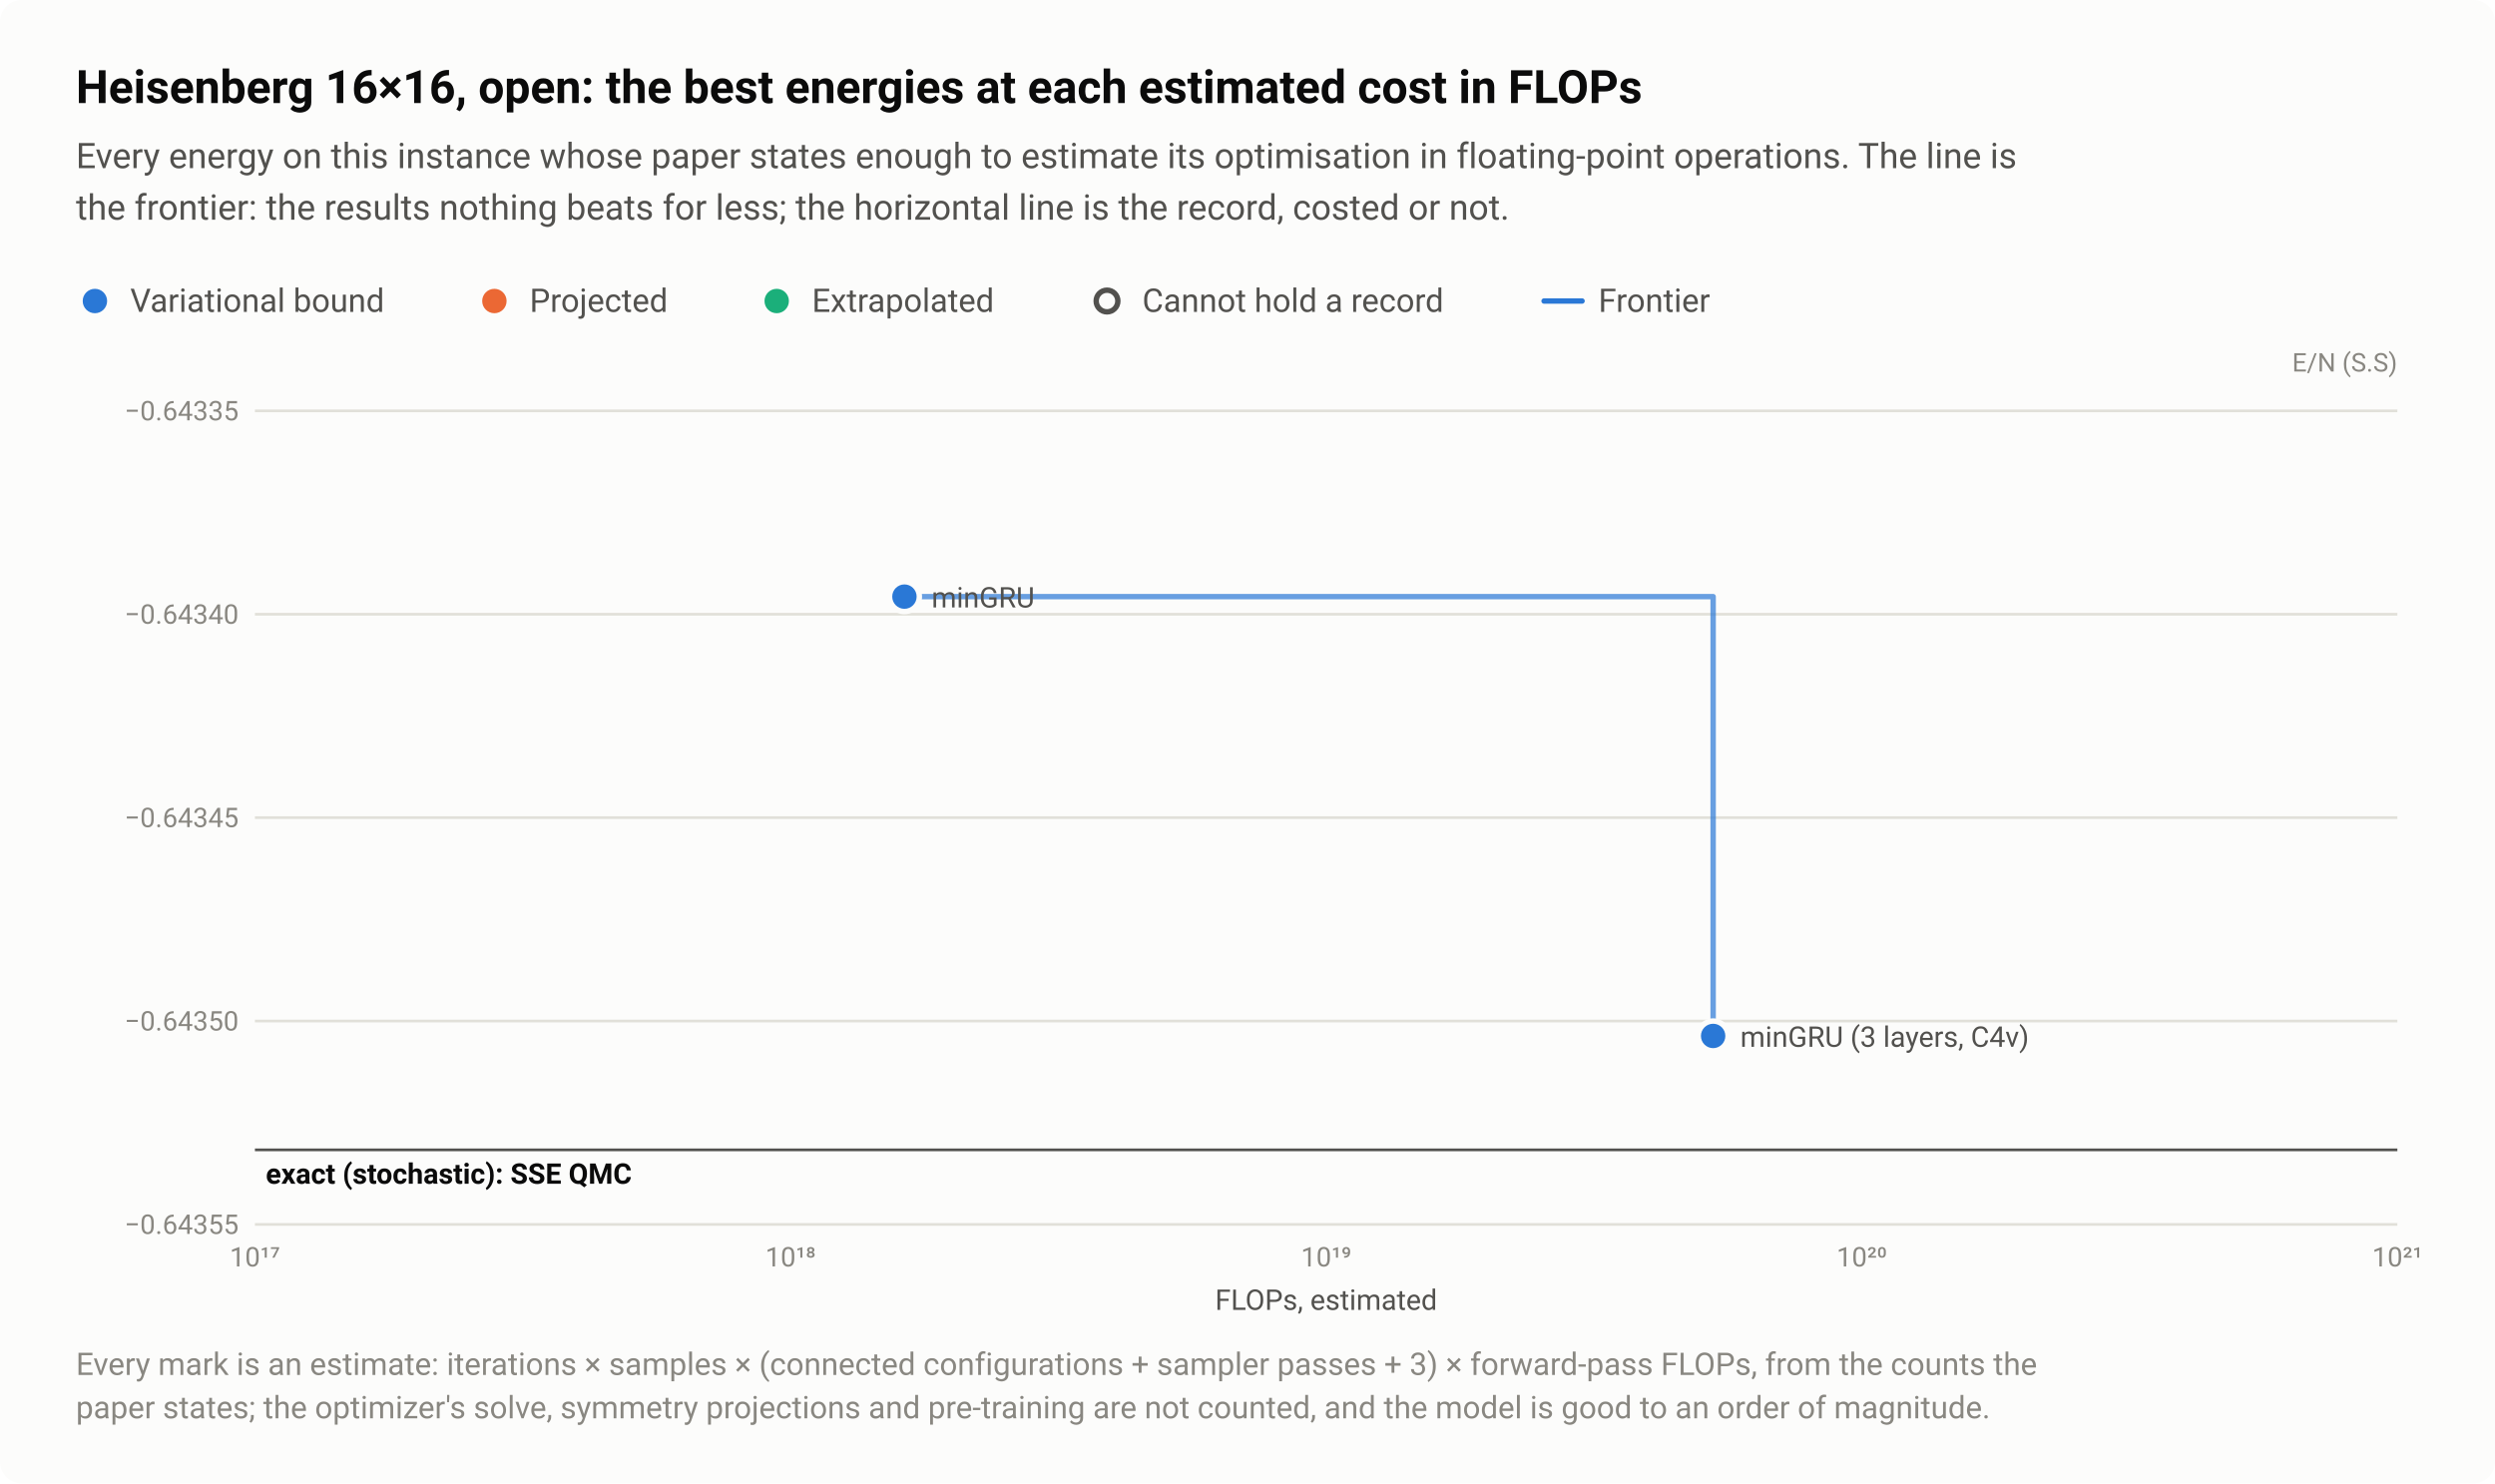
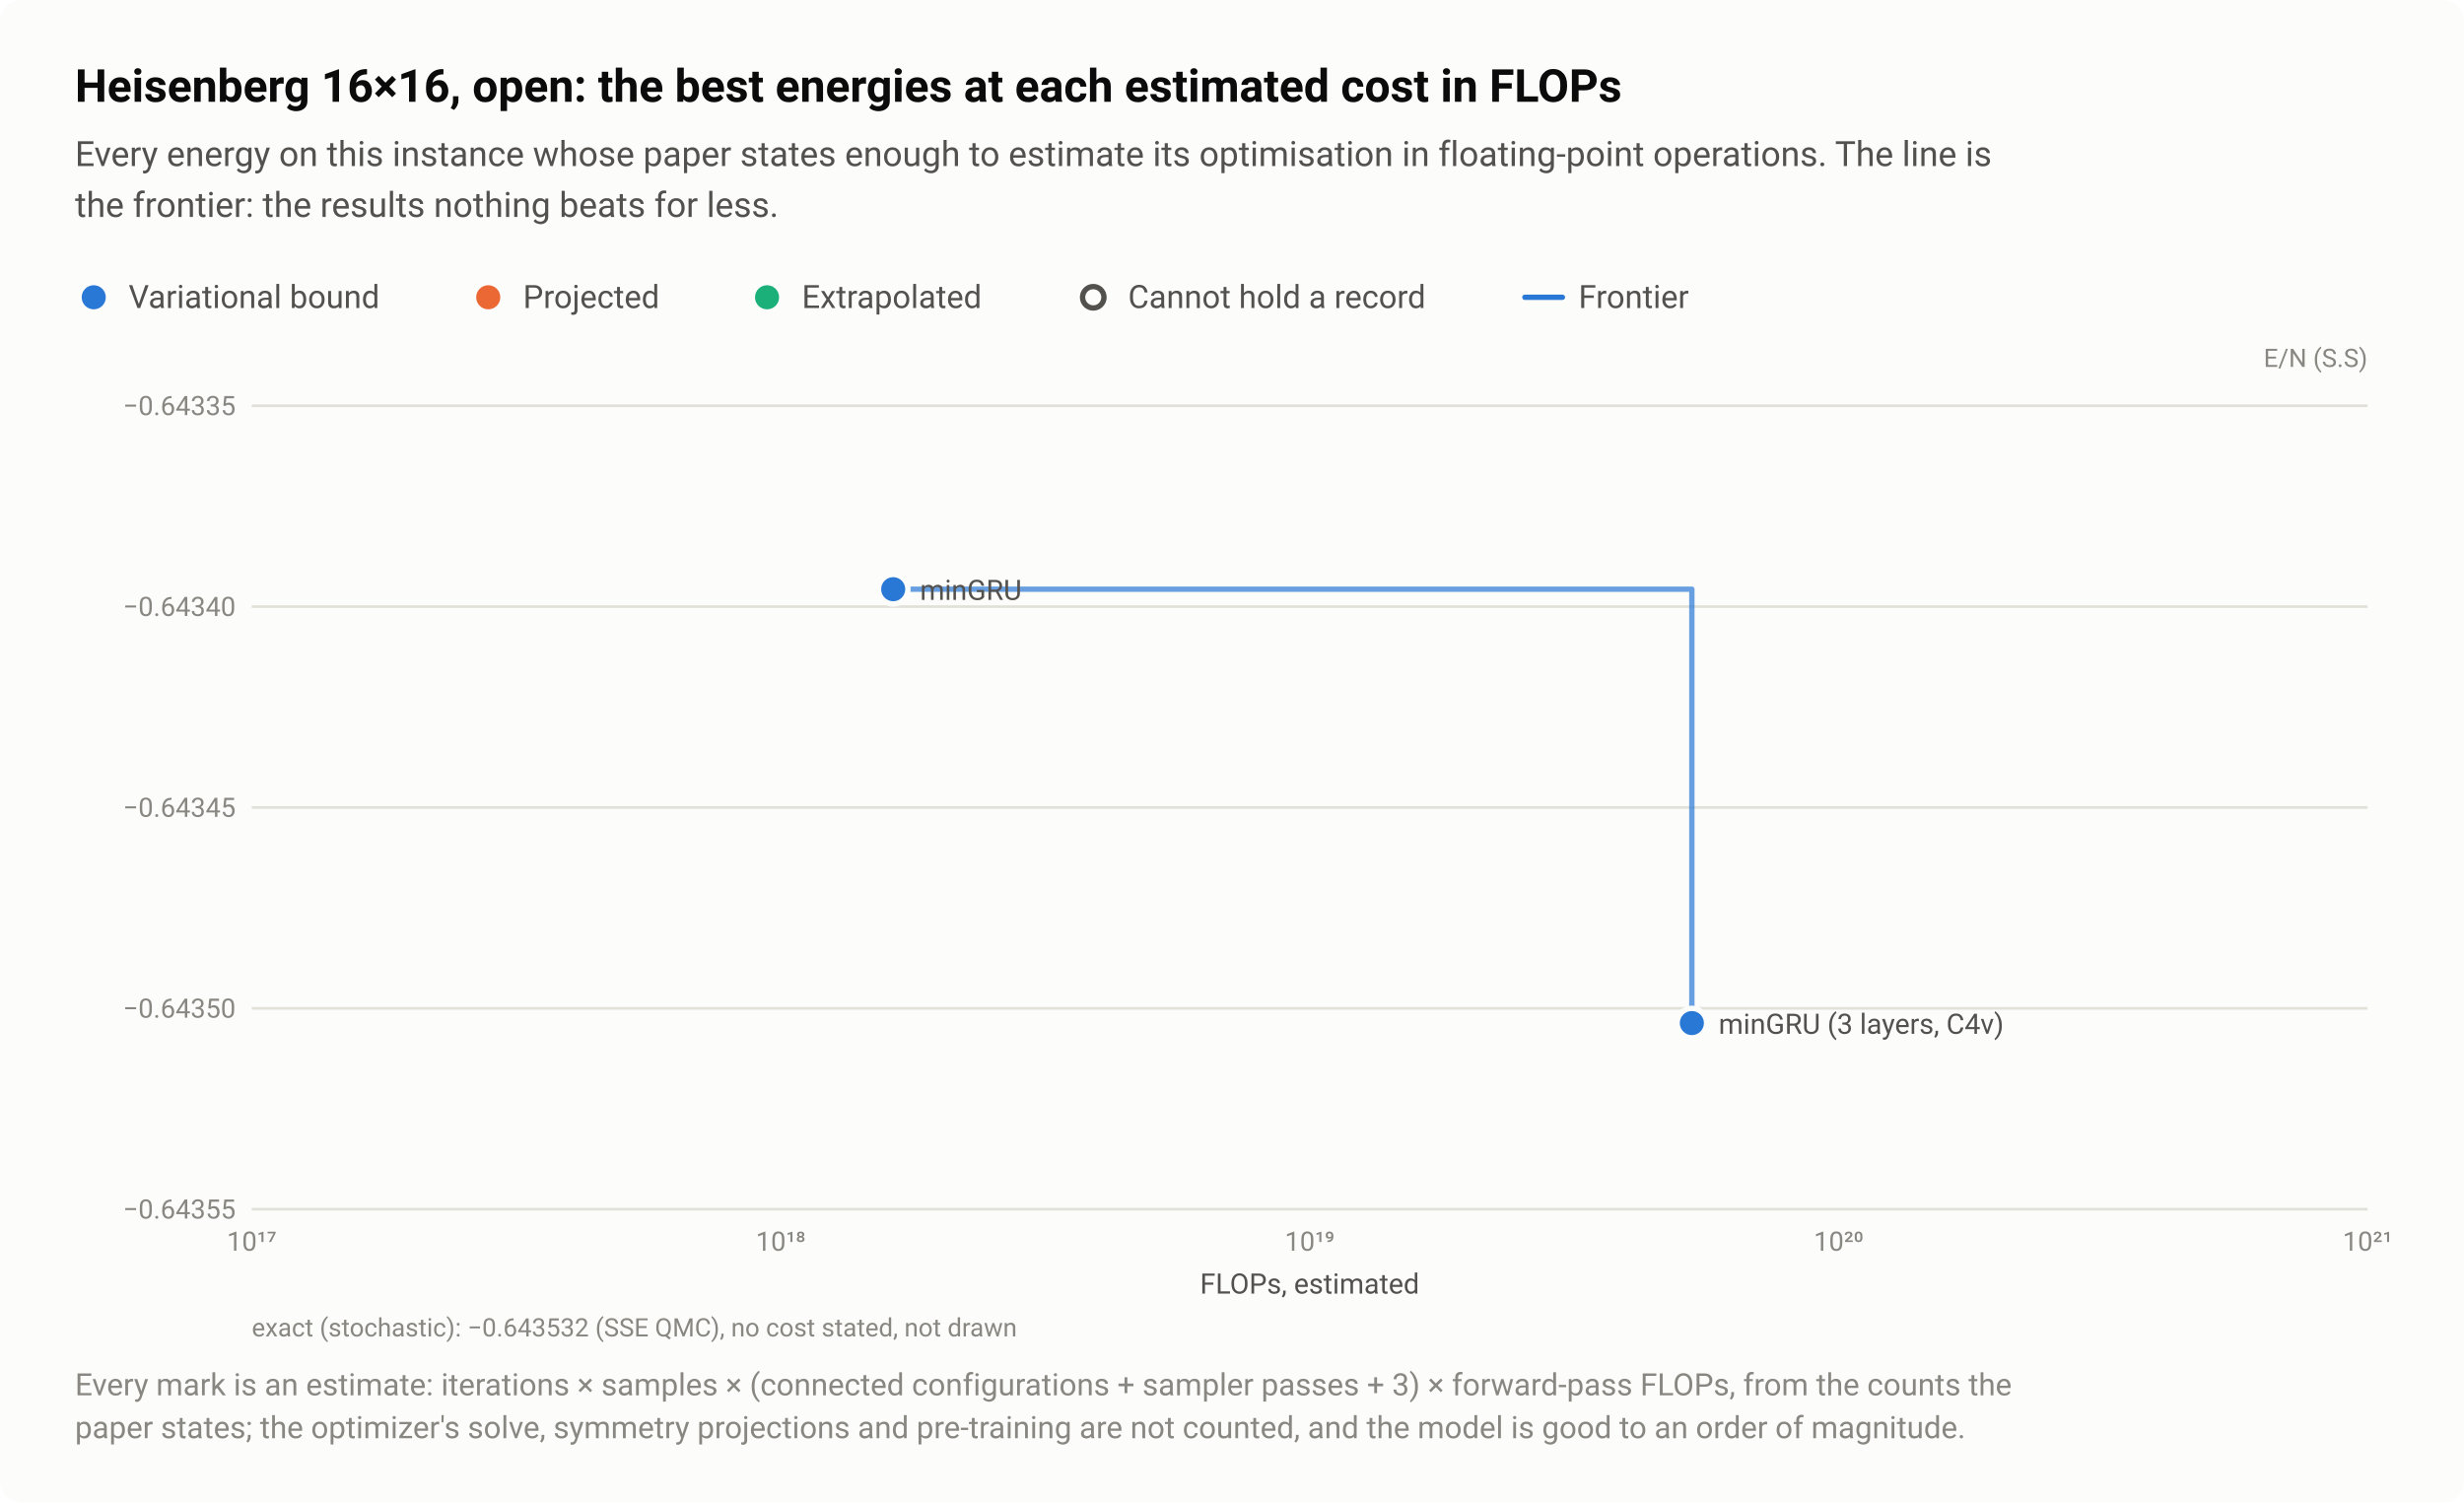
- <svg xmlns="http://www.w3.org/2000/svg" width="920" height="547" viewBox="0 0 920 547" role="img" aria-labelledby="title desc">
+ <svg xmlns="http://www.w3.org/2000/svg" width="920" height="561" viewBox="0 0 920 561" role="img" aria-labelledby="title desc">
  <style>text{font-family:system-ui,-apple-system,"Segoe UI",Roboto,"Helvetica Neue",Arial,sans-serif}</style>
-   <rect width="920" height="547" rx="8" fill="#fcfcfb" />
+   <rect width="920" height="561" rx="8" fill="#fcfcfb" />
  <text x="28" y="38" font-size="17" fill="#0b0b0b" font-weight="600">Heisenberg 16×16, open: the best energies at each estimated cost in FLOPs</text>
  <text x="28" y="62" font-size="13" fill="#52514e">Every energy on this instance whose paper states enough to estimate its optimisation in floating-point operations. The line is</text>
-   <text x="28" y="81" font-size="13" fill="#52514e">the frontier: the results nothing beats for less; the horizontal line is the record, costed or not.</text>
+   <text x="28" y="81" font-size="13" fill="#52514e">the frontier: the results nothing beats for less.</text>
  <circle cx="35" cy="111" r="6.5" fill="#fcfcfb" />
  <circle cx="35" cy="111" r="4.5" fill="#2a78d6" />
  <text x="48" y="115" font-size="12" fill="#52514e">Variational bound</text>
  <circle cx="182.3" cy="111" r="6.5" fill="#fcfcfb" />
  <circle cx="182.3" cy="111" r="4.5" fill="#eb6834" />
  <text x="195.3" y="115" font-size="12" fill="#52514e">Projected</text>
  <circle cx="286.4" cy="111" r="6.5" fill="#fcfcfb" />
  <circle cx="286.4" cy="111" r="4.5" fill="#1baf7a" />
  <text x="299.4" y="115" font-size="12" fill="#52514e">Extrapolated</text>
  <circle cx="408.2" cy="111" r="6.5" fill="#fcfcfb" />
  <circle cx="408.2" cy="111" r="4" fill="#fcfcfb" stroke="#52514e" stroke-width="2" />
  <text x="421.2" y="115" font-size="12" fill="#52514e">Cannot hold a record</text>
  <path d="M569.36 111H583.36" stroke="#2a78d6" stroke-width="2" stroke-linecap="round" />
  <text x="589.4" y="115" font-size="12" fill="#52514e">Frontier</text>
  <text x="884" y="137" font-size="9.5" fill="#898781" text-anchor="end">E/N (S.S)</text>
  <path d="M94 451.5H884" stroke="#e1e0d9" stroke-width="1" />
  <text x="88" y="455" font-size="10" fill="#898781" text-anchor="end" style="font-variant-numeric:tabular-nums">−0.64355</text>
  <path d="M94 376.5H884" stroke="#e1e0d9" stroke-width="1" />
  <text x="88" y="380" font-size="10" fill="#898781" text-anchor="end" style="font-variant-numeric:tabular-nums">−0.64350</text>
  <path d="M94 301.5H884" stroke="#e1e0d9" stroke-width="1" />
  <text x="88" y="305" font-size="10" fill="#898781" text-anchor="end" style="font-variant-numeric:tabular-nums">−0.64345</text>
  <path d="M94 226.5H884" stroke="#e1e0d9" stroke-width="1" />
  <text x="88" y="230" font-size="10" fill="#898781" text-anchor="end" style="font-variant-numeric:tabular-nums">−0.64340</text>
  <path d="M94 151.5H884" stroke="#e1e0d9" stroke-width="1" />
  <text x="88" y="155" font-size="10" fill="#898781" text-anchor="end" style="font-variant-numeric:tabular-nums">−0.64335</text>
  <text x="94" y="467" font-size="10" fill="#898781" text-anchor="middle" style="font-variant-numeric:tabular-nums">10¹⁷</text>
  <text x="291.5" y="467" font-size="10" fill="#898781" text-anchor="middle" style="font-variant-numeric:tabular-nums">10¹⁸</text>
  <text x="489" y="467" font-size="10" fill="#898781" text-anchor="middle" style="font-variant-numeric:tabular-nums">10¹⁹</text>
  <text x="686.5" y="467" font-size="10" fill="#898781" text-anchor="middle" style="font-variant-numeric:tabular-nums">10²⁰</text>
  <text x="884" y="467" font-size="10" fill="#898781" text-anchor="middle" style="font-variant-numeric:tabular-nums">10²¹</text>
-   <path d="M94 424H884" stroke="#52514e" stroke-width="1" />
-   <text x="98" y="436.5" font-size="10.5" fill="#0b0b0b" font-weight="600">exact (stochastic): SSE QMC</text>
  <path d="M333.5 220H631.7V382" fill="none" stroke="#2a78d6" stroke-width="2" stroke-linejoin="round" stroke-linecap="round" opacity="0.7" />
  <a class="pt" href="/instances/#r-Heisenberg_square_256_O-a2a6d206">
    <circle cx="631.7" cy="382" r="6.5" fill="#fcfcfb" />
    <circle cx="631.7" cy="382" r="4.5" fill="#2a78d6" />
  </a>
  <a class="pt" href="/instances/#r-Heisenberg_square_256_O-20c03fb9">
    <circle cx="333.5" cy="220" r="6.5" fill="#fcfcfb" />
    <circle cx="333.5" cy="220" r="4.5" fill="#2a78d6" />
  </a>
  <text x="343.5" y="224" font-size="10.5" fill="#52514e" text-anchor="start">minGRU</text>
  <text x="641.7" y="386" font-size="10.5" fill="#52514e" text-anchor="start">minGRU (3 layers, C4v)</text>
  <text x="489" y="483" font-size="10.5" fill="#52514e" text-anchor="middle">FLOPs, estimated</text>
-   <text x="28" y="507" font-size="11.5" fill="#898781">Every mark is an estimate: iterations × samples × (connected configurations + sampler passes + 3) × forward-pass FLOPs, from the counts the</text>
-   <text x="28" y="523" font-size="11.5" fill="#898781">paper states; the optimizer's solve, symmetry projections and pre-training are not counted, and the model is good to an order of magnitude.</text>
+   <text x="94" y="499" font-size="9.5" fill="#898781">exact (stochastic): −0.643532 (SSE QMC), no cost stated, not drawn</text>
+   <text x="28" y="521" font-size="11.5" fill="#898781">Every mark is an estimate: iterations × samples × (connected configurations + sampler passes + 3) × forward-pass FLOPs, from the counts the</text>
+   <text x="28" y="537" font-size="11.5" fill="#898781">paper states; the optimizer's solve, symmetry projections and pre-training are not counted, and the model is good to an order of magnitude.</text>
</svg>
